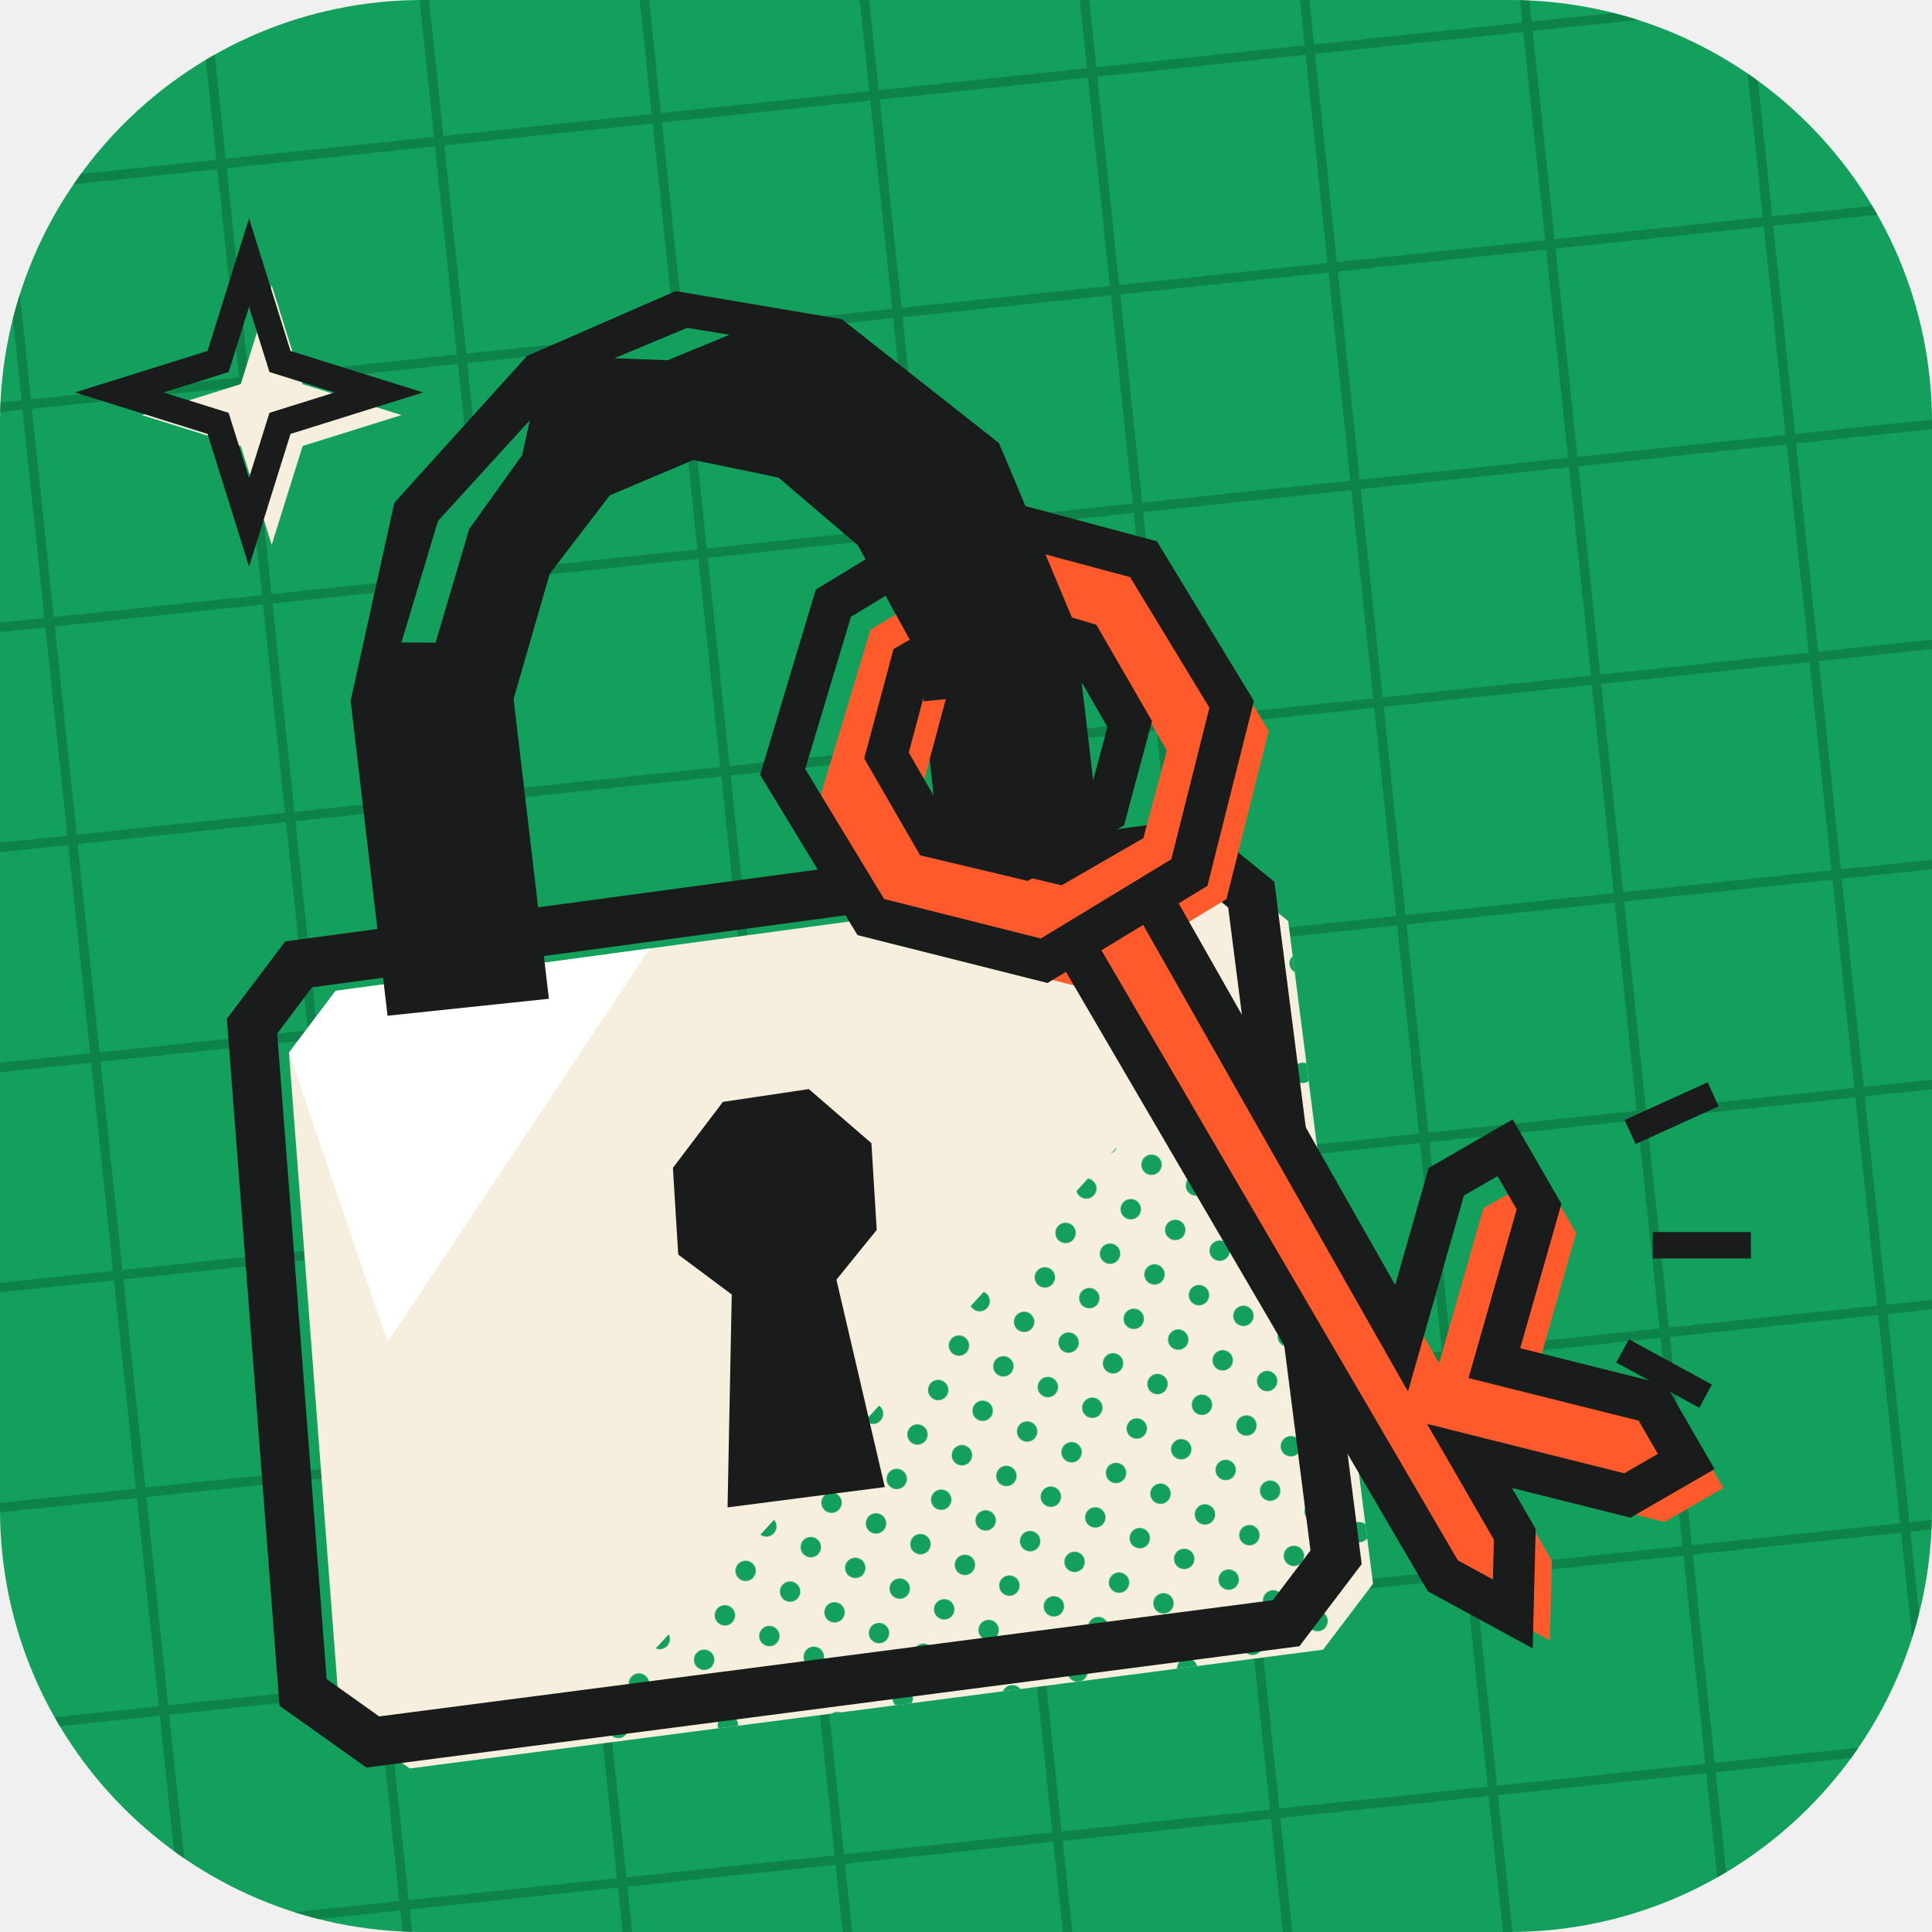
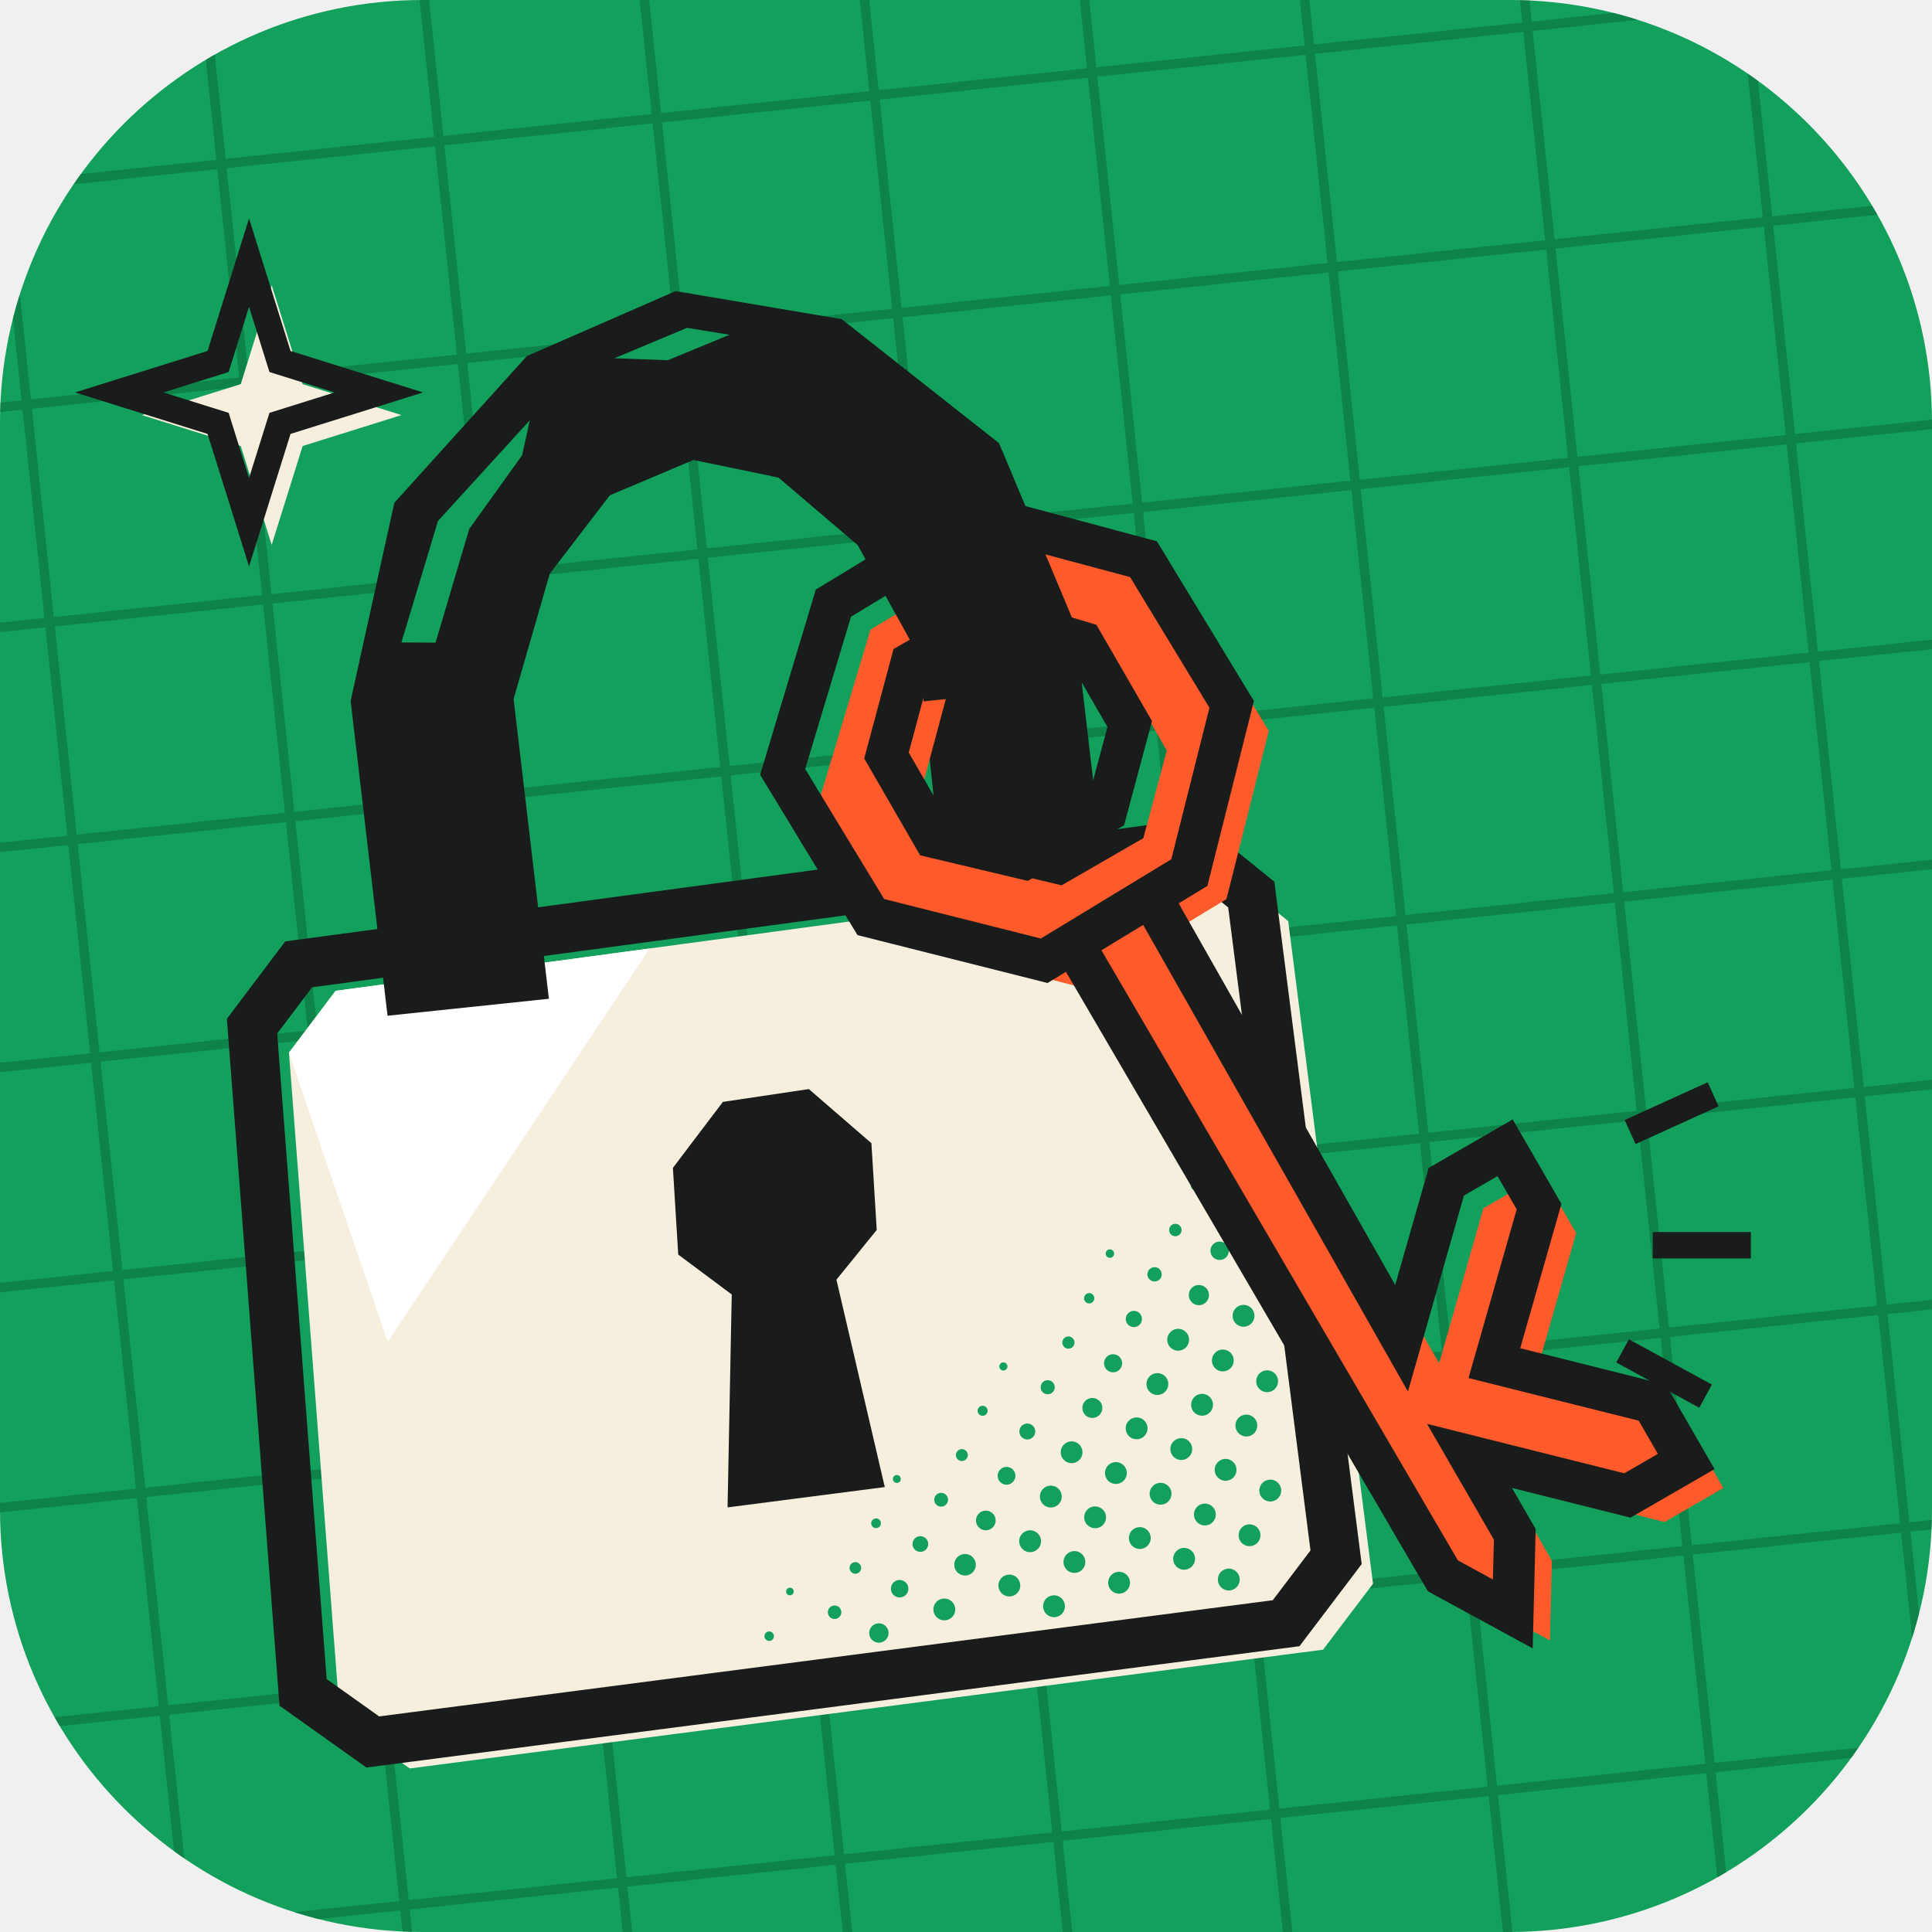
<svg xmlns="http://www.w3.org/2000/svg" viewBox="0 0 512 512">
  <defs>
+     <style>@media (max-width: 192px) { .dots { display: none; } }</style>
    <clipPath id="tile">
      <rect width="512" height="512" rx="112" />
    </clipPath>
    <clipPath id="body">
      <path d="M112 236L350 229L365 244L369 421L354 437L110 443L93 428L98 251Z" />
    </clipPath>
    <clipPath id="upper">
      <rect x="250" y="120" width="110" height="64" />
    </clipPath>
-     <pattern id="dots" width="13" height="13" patternUnits="userSpaceOnUse" patternTransform="rotate(31)">
-       <circle cx="4" cy="4" r="2.7" fill="#12A05C" />
-     </pattern>
  </defs>
  <g clip-path="url(#tile)">
    <rect width="512" height="512" fill="#12A05C" />
    <path transform="rotate(-6 256 256)" d="M-60 24H580M-60 82H580M-60 140H580M-60 198H580M-60 256H580M-60 314H580M-60 372H580M-60 430H580M-60 488H580M24-60V580M82-60V580M140-60V580M198-60V580M256-60V580M314-60V580M372-60V580M430-60V580M488-60V580" stroke="#0A6B3C" stroke-opacity=".55" stroke-width="2.5" fill="none" />
  </g>
  <g transform="translate(-30 6) rotate(-6 240 270)">
    <g transform="translate(9 8)">
      <path d="M112 236L350 229L365 244L369 421L354 437L110 443L93 428L98 251Z" fill="#F6EFDD" />
      <g clip-path="url(#body)">
-         <path d="M369 250L369 443L150 443Z" fill="url(#dots)" />
        <path d="M98 251L112 236L196 233.500L116 330Z" fill="#FFFFFF" />
+       </g>
+       <g class="dots" fill="#12A05C">
+         <circle cx="215.1" cy="406.9" r="1.01" />
+         <circle cx="208.4" cy="418.1" r="1.26" />
+         <circle cx="246.4" cy="380.2" r="1.05" />
+         <circle cx="239.7" cy="391.3" r="1.29" />
+         <circle cx="233.0" cy="402.5" r="1.54" />
+         <circle cx="226.3" cy="413.6" r="1.79" />
+         <circle cx="277.6" cy="353.5" r="1.08" />
+         <circle cx="270.9" cy="364.6" r="1.33" />
+         <circle cx="264.2" cy="375.7" r="1.58" />
+         <circle cx="257.5" cy="386.9" r="1.83" />
+         <circle cx="250.8" cy="398.0" r="2.08" />
+         <circle cx="244.1" cy="409.2" r="2.32" />
+         <circle cx="237.4" cy="420.3" r="2.57" />
+         <circle cx="308.8" cy="326.7" r="1.12" />
+         <circle cx="302.1" cy="337.9" r="1.37" />
+         <circle cx="295.4" cy="349.0" r="1.62" />
+         <circle cx="288.7" cy="360.2" r="1.87" />
+         <circle cx="282.1" cy="371.3" r="2.11" />
+         <circle cx="275.4" cy="382.4" r="2.36" />
+         <circle cx="268.7" cy="393.6" r="2.61" />
+         <circle cx="262.0" cy="404.7" r="2.86" />
+         <circle cx="255.3" cy="415.9" r="2.90" />
+         <circle cx="340.1" cy="300.0" r="1.16" />
+         <circle cx="333.4" cy="311.1" r="1.41" />
+         <circle cx="326.7" cy="322.3" r="1.65" />
+         <circle cx="320.0" cy="333.4" r="1.90" />
+         <circle cx="313.3" cy="344.6" r="2.15" />
+         <circle cx="306.6" cy="355.7" r="2.40" />
+         <circle cx="299.9" cy="366.9" r="2.65" />
+         <circle cx="293.2" cy="378.0" r="2.89" />
+         <circle cx="286.5" cy="389.1" r="2.90" />
+         <circle cx="279.8" cy="400.3" r="2.90" />
+         <circle cx="273.1" cy="411.4" r="2.90" />
+         <circle cx="344.5" cy="317.8" r="2.19" />
+         <circle cx="337.8" cy="329.0" r="2.44" />
+         <circle cx="331.1" cy="340.1" r="2.68" />
+         <circle cx="324.4" cy="351.3" r="2.90" />
+         <circle cx="317.7" cy="362.4" r="2.90" />
+         <circle cx="311.0" cy="373.5" r="2.90" />
+         <circle cx="304.3" cy="384.7" r="2.90" />
+         <circle cx="297.6" cy="395.8" r="2.90" />
+         <circle cx="290.9" cy="407.0" r="2.90" />
+         <circle cx="284.3" cy="418.1" r="2.90" />
+         <circle cx="342.3" cy="346.8" r="2.90" />
+         <circle cx="335.6" cy="358.0" r="2.90" />
+         <circle cx="328.9" cy="369.1" r="2.90" />
+         <circle cx="322.2" cy="380.2" r="2.90" />
+         <circle cx="315.5" cy="391.4" r="2.90" />
+         <circle cx="308.8" cy="402.5" r="2.90" />
+         <circle cx="302.1" cy="413.7" r="2.90" />
+         <circle cx="346.7" cy="364.7" r="2.90" />
+         <circle cx="340.0" cy="375.8" r="2.90" />
+         <circle cx="333.3" cy="386.9" r="2.90" />
+         <circle cx="326.6" cy="398.1" r="2.90" />
+         <circle cx="319.9" cy="409.2" r="2.90" />
+         <circle cx="344.5" cy="393.6" r="2.90" />
+         <circle cx="337.8" cy="404.8" r="2.90" />
+         <circle cx="331.1" cy="415.9" r="2.90" />
      </g>
    </g>
    <path d="M134 252L133 168L150 117L189 82L230 69L273 81L311 118L326 168L327 252L284 252L284 172L271 141L252 121L230 114L207 121L189 140L176 172L177 252Z" fill="#191C1A" />
    <path d="M148 154L161 123L188 99L185 108L169 126L157 155Z" fill="#12A05C" />
    <path d="M212 85L232 79L243 82L226 87Z" fill="#12A05C" />
    <path d="M112 236L350 229L365 244L369 421L354 437L110 443L93 428L98 251Z" fill="none" stroke="#191C1A" stroke-width="13" stroke-linejoin="miter" />
    <path d="M220 284L243 283L258 299L257 322L245 334L252 390L210 391L217 335L204 323L205 300Z" fill="#191C1A" />
    <g transform="translate(305 196) rotate(-24)">
      <g transform="translate(5 11)" fill="#FF5A2B">
        <path fill-rule="evenodd" d="M-22-54L23-55L55-23L56 22L24 55L-21 56L-55 23L-56-22ZM-12-30L13-30L30-12L30 13L13 30L-12 30L-30 13L-30-12Z" />
        <path d="M-12 50L12 50L11 250L0 268L-11 250Z" />
        <path d="M11 214L11 190L42 160L60 160L60 178L29 208L60 238L60 256L42 256L11 226Z" />
      </g>
      <g fill="none" stroke="#191C1A" stroke-width="11" stroke-linejoin="miter">
        <path d="M-22-54L23-55L55-23L56 22L24 55L-21 56L-55 23L-56-22Z" />
        <path d="M-12-30L13-30L30-12L30 13L13 30L-12 30L-30 13L-30-12Z" />
        <path d="M-12 56L-11 250L0 268L11 250L11 226L42 256L60 256L60 238L29 208L60 178L60 160L42 160L11 190L12 56" />
      </g>
    </g>
    <g clip-path="url(#upper)">
      <path d="M134 252L133 168L150 117L189 82L230 69L273 81L311 118L326 168L327 252L284 252L284 172L271 141L252 121L230 114L207 121L189 140L176 172L177 252Z" fill="#191C1A" />
    </g>
  </g>
  <path d="M72.0 75.6L80.2 101.8L106.4 110.0L80.2 118.2L72.0 144.4L63.8 118.2L37.6 110.0L63.8 101.8Z" fill="#F6EFDD" />
  <path d="M66.0 69.6L74.2 95.8L100.4 104.0L74.2 112.2L66.0 138.4L57.8 112.2L31.6 104.0L57.8 95.8Z" fill="none" stroke="#191C1A" stroke-width="7" stroke-linejoin="miter" />
  <path d="M432 300L454 290M438 330L464 330M430 358L452 370" stroke="#191C1A" stroke-width="7" fill="none" />
</svg>
